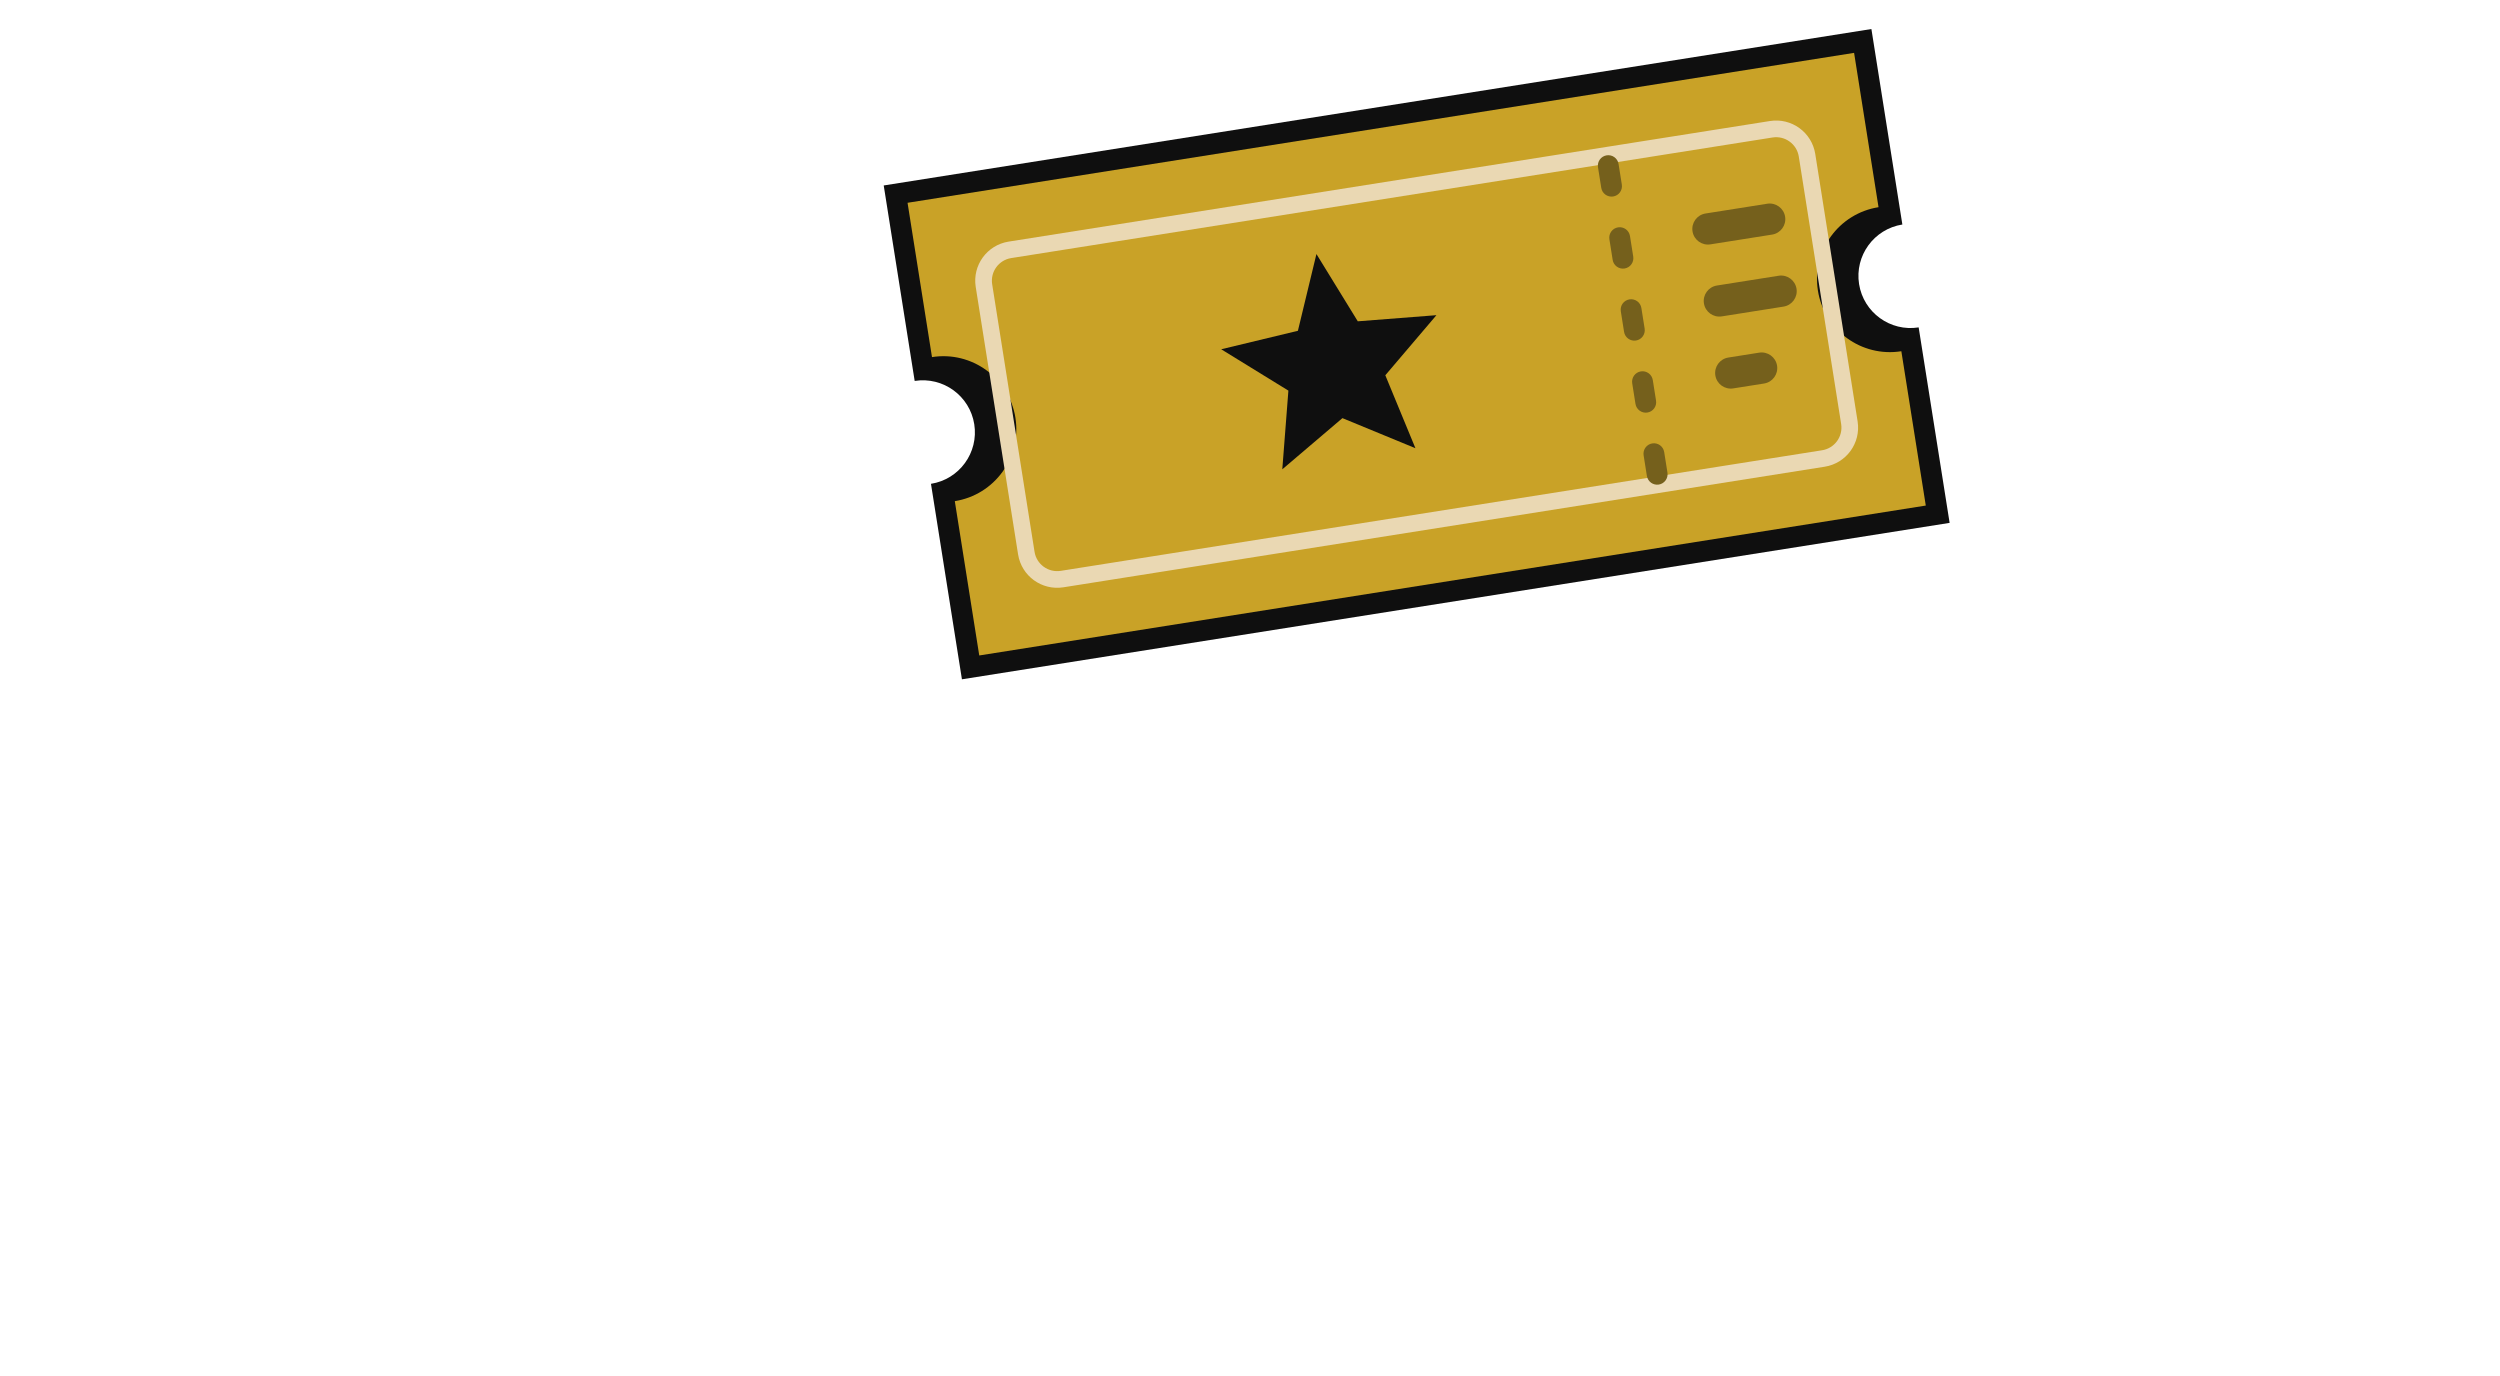
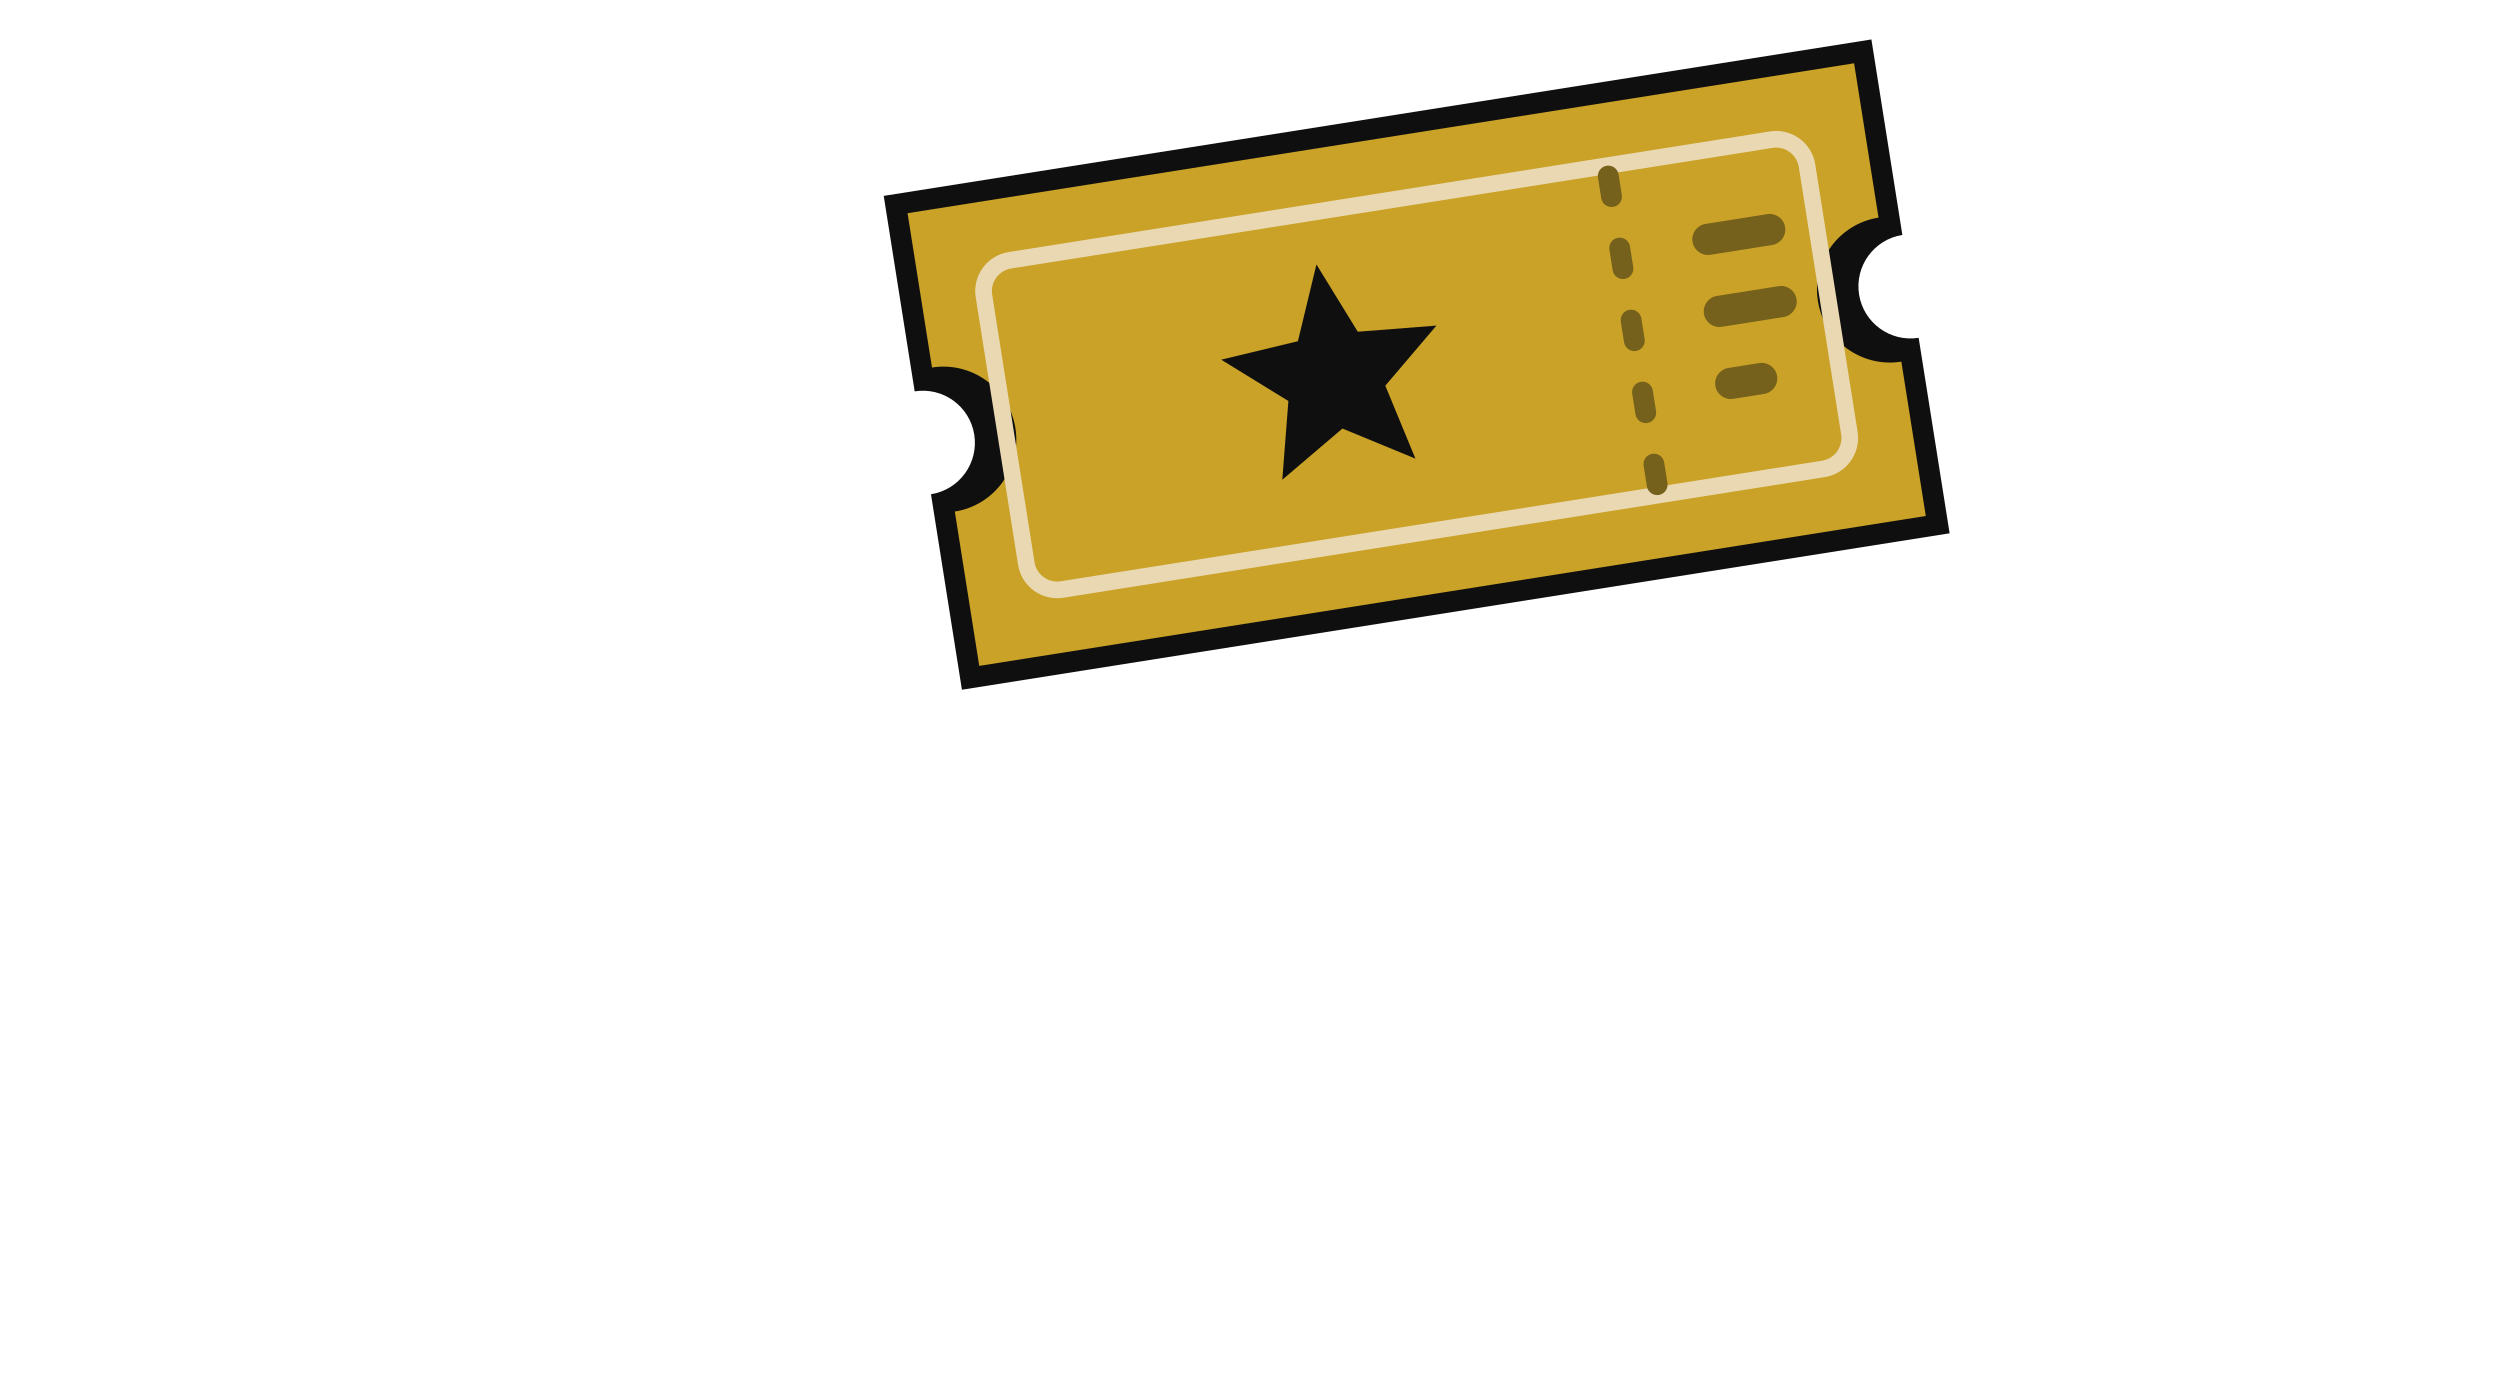
<svg xmlns="http://www.w3.org/2000/svg" width="216" height="118.8" viewBox="0 0 240 132">
-   <g transform="translate(136 34) rotate(-9)">
-     <path d="M-48 -24H48V-5A5 5 0 0 0 48 5V24H-48V5A5 5 0 0 0 -48 -5Z" fill="#0f0f0f" />
-     <path d="M-46 -22H46V-7A7 7 0 0 0 46 7V22H-46V7A7 7 0 0 0 -46 -7Z" fill="#c9a227" />
-     <rect x="-40" y="-16" width="80" height="32" rx="3" fill="none" stroke="#ead8b3" stroke-width="1.6" />
-     <rect x="20" y="-16" width="2" height="4" rx="1" fill="#75601c" />
-     <rect x="20" y="-9" width="2" height="4" rx="1" fill="#75601c" />
-     <rect x="20" y="-2" width="2" height="4" rx="1" fill="#75601c" />
-     <rect x="20" y="5" width="2" height="4" rx="1" fill="#75601c" />
-     <rect x="20" y="12" width="2" height="4" rx="1" fill="#75601c" />
-     <path d="M-8 -11L-5.09 -4L2.46 -3.4L-3.29 1.53L-1.53 8.9L-8 4.95L-14.47 8.9L-12.71 1.53L-18.46 -3.4L-10.91 -4Z" fill="#0f0f0f" />
-     <rect x="28" y="-9" width="9" height="3" rx="1.5" fill="#75601c" />
-     <rect x="28" y="-2" width="9" height="3" rx="1.5" fill="#75601c" />
-     <rect x="28" y="5" width="6" height="3" rx="1.5" fill="#75601c" />
+   <g transform="translate(0 1)">
+     <g transform="translate(136 34) rotate(-9)">
+       <path d="M-48 -24H48V-5A5 5 0 0 0 48 5V24H-48V5A5 5 0 0 0 -48 -5Z" fill="#0f0f0f" />
+       <path d="M-46 -22H46V-7A7 7 0 0 0 46 7V22H-46V7A7 7 0 0 0 -46 -7Z" fill="#c9a227" />
+       <rect x="-40" y="-16" width="80" height="32" rx="3" fill="none" stroke="#ead8b3" stroke-width="1.6" />
+       <rect x="20" y="-16" width="2" height="4" rx="1" fill="#75601c" />
+       <rect x="20" y="-9" width="2" height="4" rx="1" fill="#75601c" />
+       <rect x="20" y="-2" width="2" height="4" rx="1" fill="#75601c" />
+       <rect x="20" y="5" width="2" height="4" rx="1" fill="#75601c" />
+       <rect x="20" y="12" width="2" height="4" rx="1" fill="#75601c" />
+       <path d="M-8 -11L-5.09 -4L2.46 -3.4L-3.29 1.53L-1.53 8.9L-8 4.95L-14.47 8.9L-12.71 1.53L-18.46 -3.4L-10.91 -4Z" fill="#0f0f0f" />
+       <rect x="28" y="-9" width="9" height="3" rx="1.5" fill="#75601c" />
+       <rect x="28" y="-2" width="9" height="3" rx="1.5" fill="#75601c" />
+       <rect x="28" y="5" width="6" height="3" rx="1.5" fill="#75601c" />
+     </g>
  </g>
</svg>
